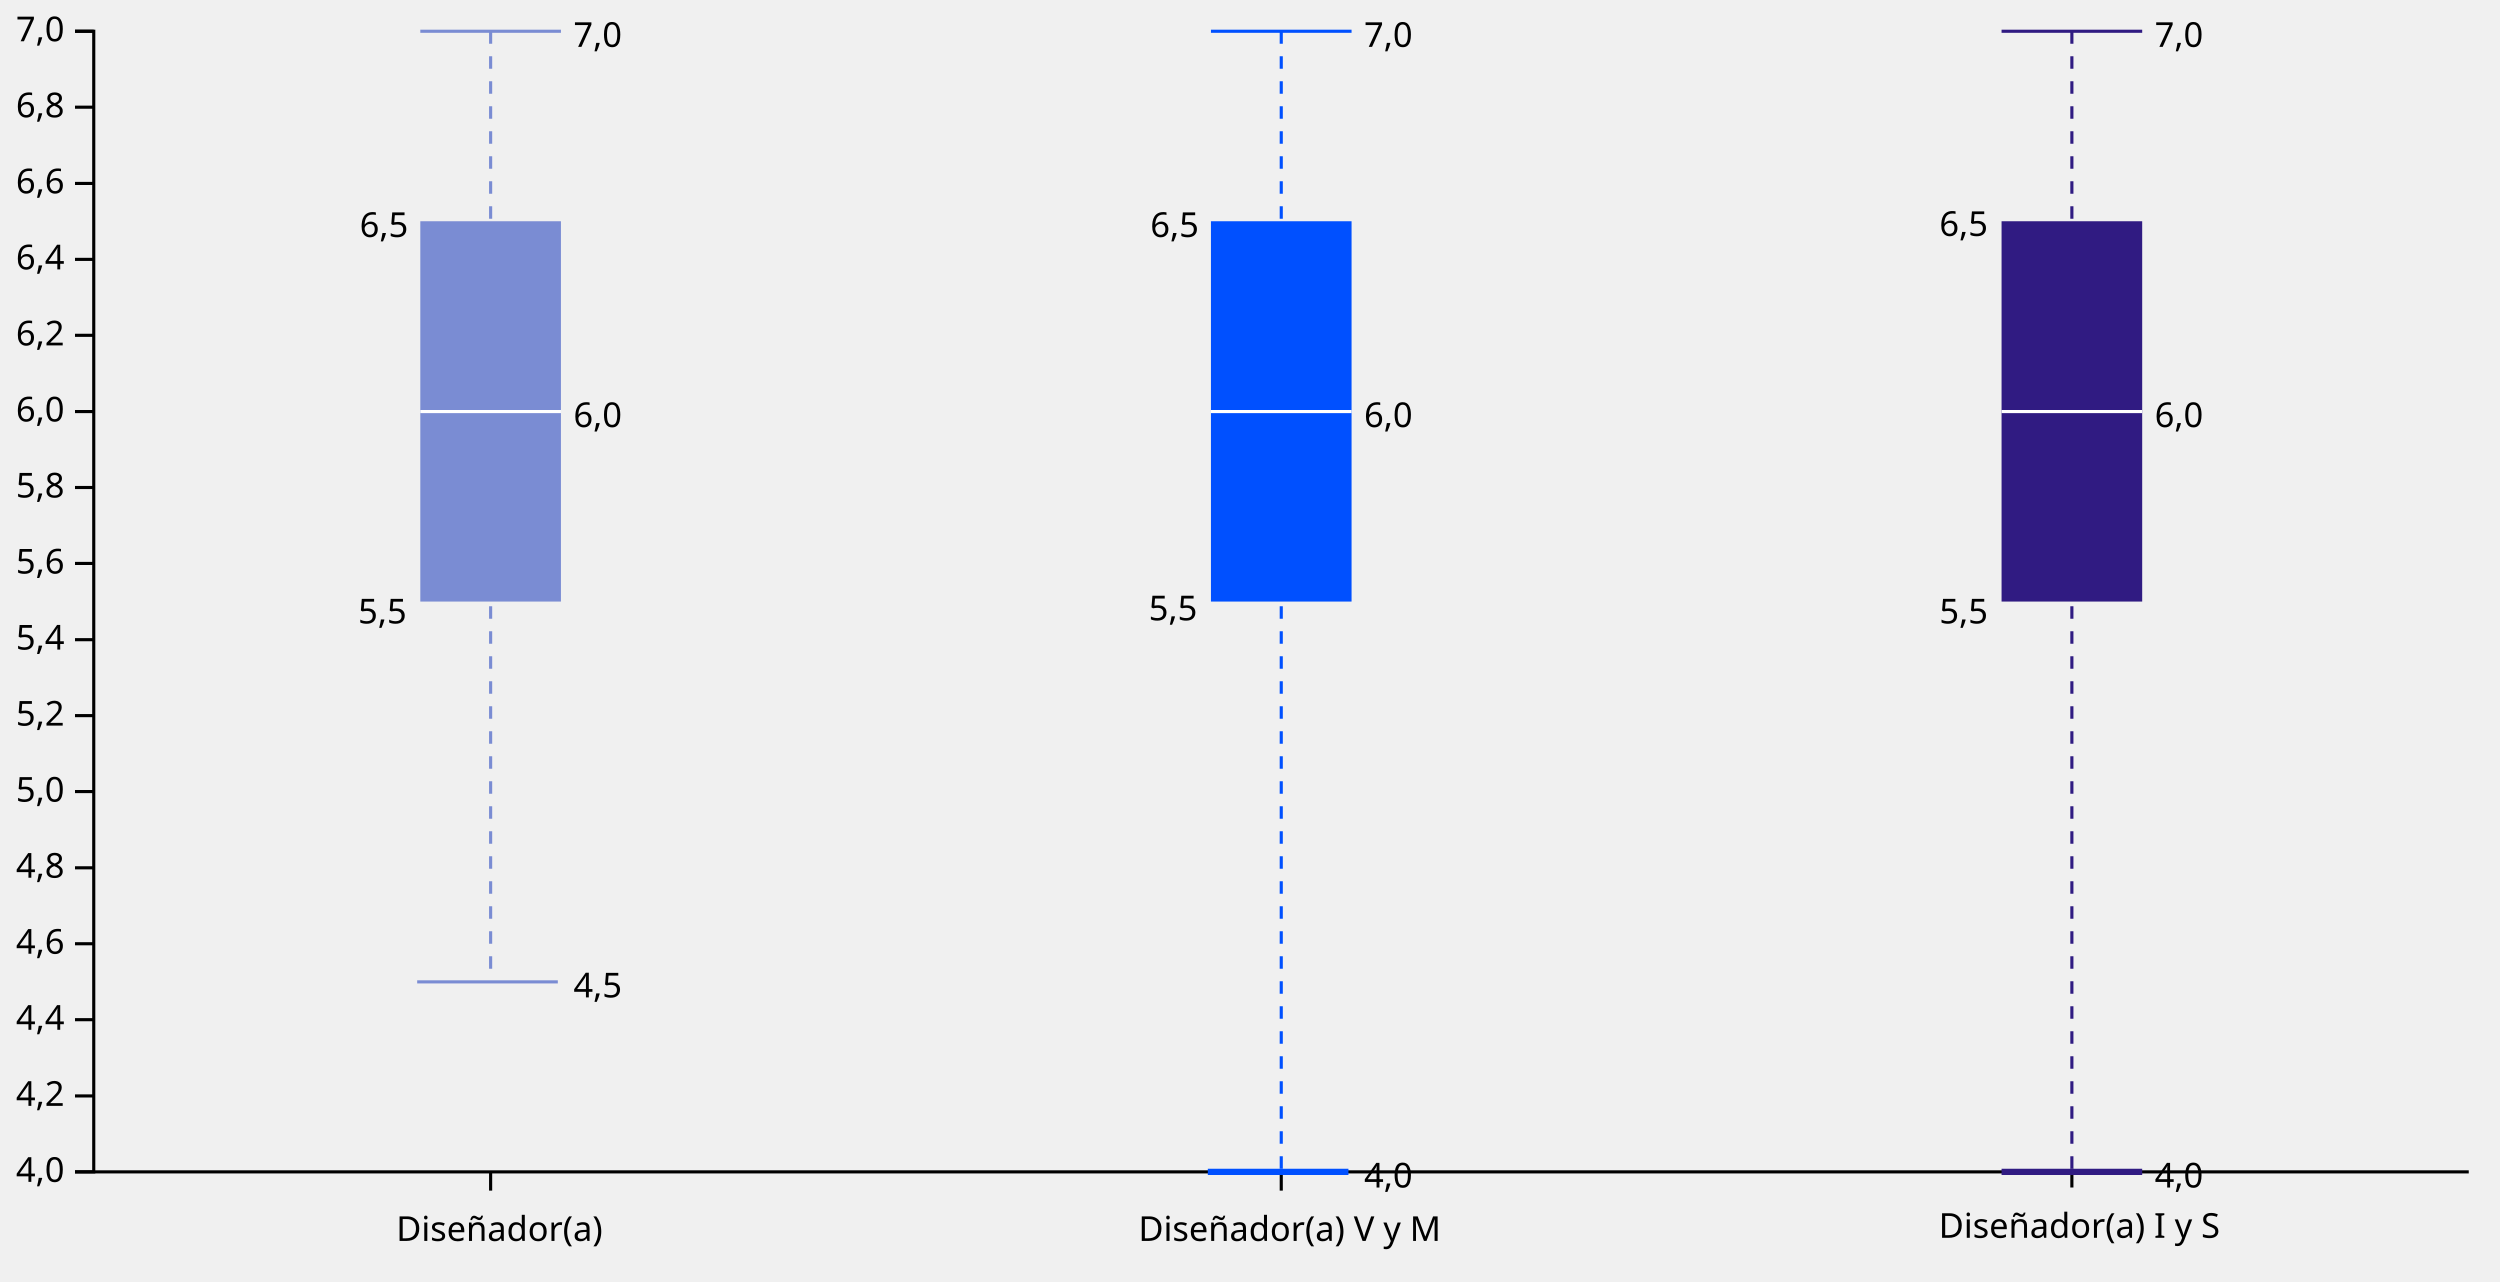
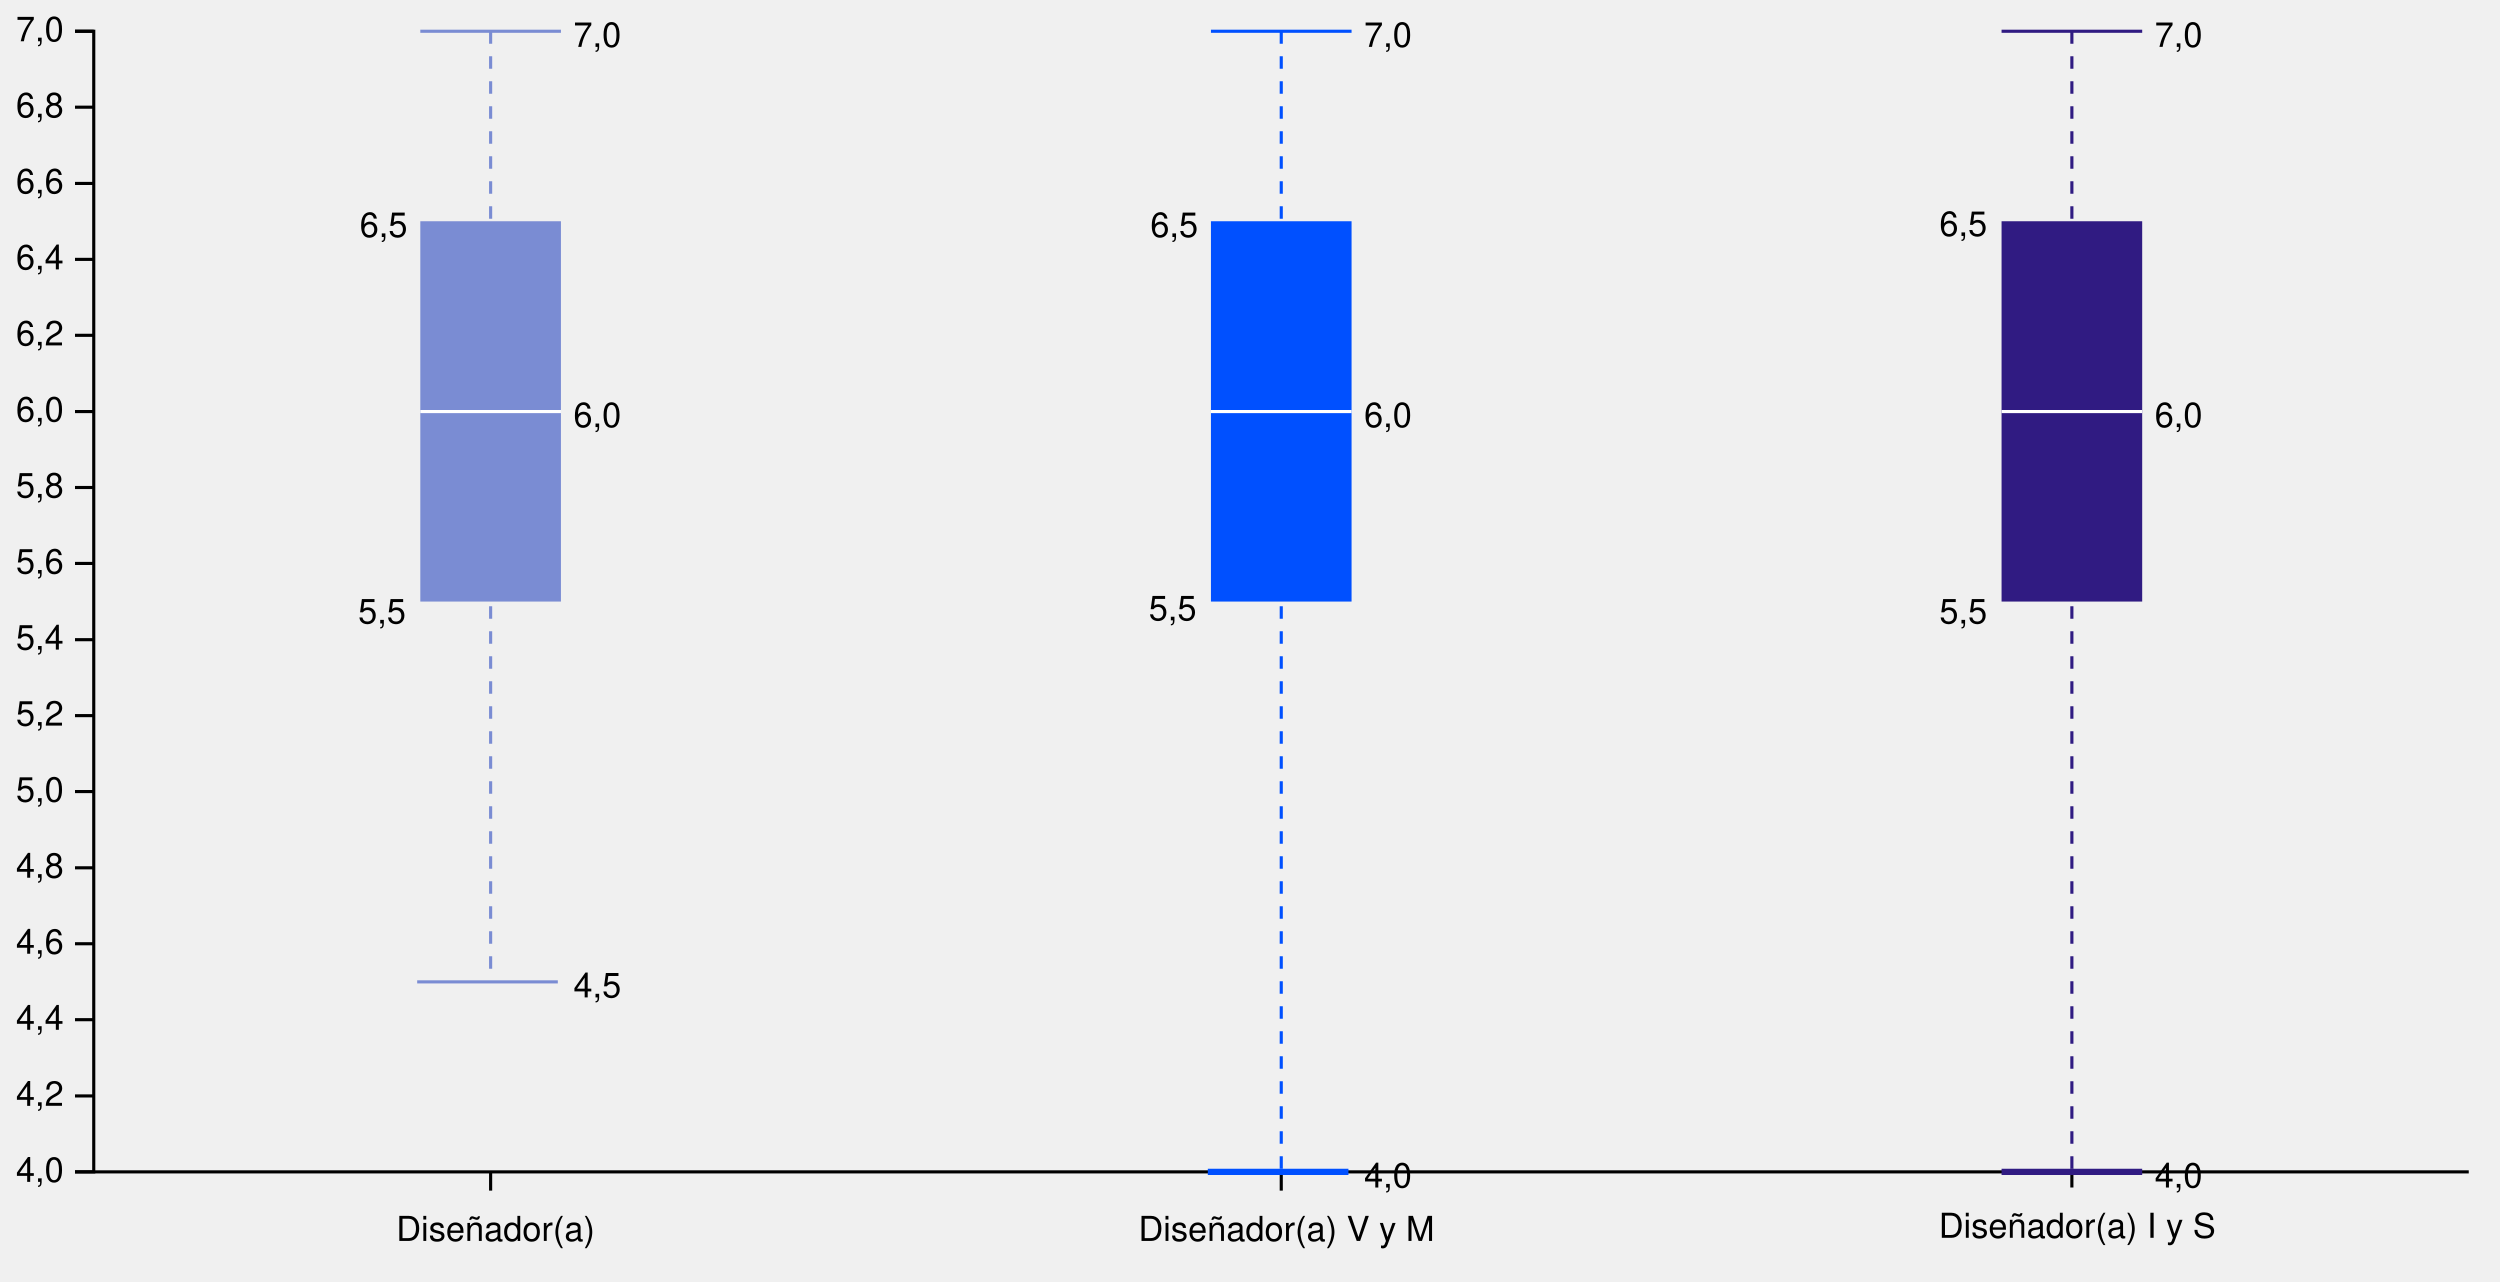
<svg xmlns="http://www.w3.org/2000/svg" version="1.2" viewBox="0 0 800 410">
  <style>
        tspan {
            white-space: pre;
        }
        .s0 {
            fill: none;
            stroke: #000000;
        }
        .t1 {
            font-size: 11px;
            fill: #000000;
-             font-family: Bahnschrift-Light, Bahnschrift;
+             font-family: Helvetica;
        }
        .t2 {
            font-size: 11px;
            fill: #000000;
-             font-family: Bahnschrift-Light, Bahnschrift;
+             font-family: Helvetica;
        }
        .s3 {
            fill: #000000;
            stroke: #301B82;
            stroke-dasharray: 4;
        }
        .s4 {
            fill: #000000;
            stroke: #301B82;
        }
        .s5 {
            fill: #301B82;
        }
        .s6 {
            fill: #000000;
            stroke: #ffffff;
        }
        .s7 {
            fill: #000000;
            stroke: #301B82;
            stroke-width: 2;
        }
        .s8 {
            fill: #000000;
            stroke: #0050FF;
            stroke-dasharray: 4;
        }
        .s9 {
            fill: #000000;
            stroke: #0050FF;
        }
        .s10 {
            fill: #0050FF;
        }
        .s11 {
            fill: #000000;
            stroke: #0050FF;
            stroke-width: 2;
        }
        .s12 {
            fill: #000000;
            stroke: #7A8CD3;
            stroke-dasharray: 4;
        }
        .s13 {
            fill: #000000;
            stroke: #7A8CD3;
        }
        .s14 {
            fill: #7A8CD3;
        }
    </style>
  <g id="viz">
    <g id="ejes">
      <g id="y">
        <path class="s0" d="m24 375h6v-365h-6" />
        <g>
          <path class="s0" d="m790 375h-766" />
          <text id="4.0" style="transform: matrix(1, 0, 0, 1, 21, 378.2);">
            <tspan x="-15.9" y="0" class="t1">4,0</tspan>
          </text>
        </g>
        <g>
          <path class="s0" d="m30 350.7h-6" />
          <text id="4.2" style="transform: matrix(1, 0, 0, 1, 21, 353.867);">
            <tspan x="-15.9" y="0" class="t1">4,2</tspan>
          </text>
        </g>
        <g>
          <path class="s0" d="m30 326.3h-6" />
          <text id="4.4" style="transform: matrix(1, 0, 0, 1, 21, 329.533);">
            <tspan x="-15.9" y="0" class="t1">4,4</tspan>
          </text>
        </g>
        <g>
          <path class="s0" d="m30 302h-6" />
          <text id="4.6" style="transform: matrix(1, 0, 0, 1, 21, 305.2);">
            <tspan x="-15.9" y="0" class="t1">4,6</tspan>
          </text>
        </g>
        <g>
          <path class="s0" d="m30 277.7h-6" />
          <text id="4.8" style="transform: matrix(1, 0, 0, 1, 21, 280.867);">
            <tspan x="-15.9" y="0" class="t1">4,8</tspan>
          </text>
        </g>
        <g>
          <path class="s0" d="m30 253.3h-6" />
          <text id="5.0" style="transform: matrix(1, 0, 0, 1, 21, 256.533);">
            <tspan x="-15.9" y="0" class="t1">5,0</tspan>
          </text>
        </g>
        <g>
          <path class="s0" d="m30 229h-6" />
          <text id="5.2" style="transform: matrix(1, 0, 0, 1, 21, 232.2);">
            <tspan x="-15.9" y="0" class="t1">5,2</tspan>
          </text>
        </g>
        <g>
          <path class="s0" d="m30 204.7h-6" />
          <text id="5.4" style="transform: matrix(1, 0, 0, 1, 21, 207.867);">
            <tspan x="-15.9" y="0" class="t1">5,4</tspan>
          </text>
        </g>
        <g>
          <path class="s0" d="m30 180.3h-6" />
          <text id="5.6" style="transform: matrix(1, 0, 0, 1, 21, 183.533);">
            <tspan x="-15.9" y="0" class="t1">5,6</tspan>
          </text>
        </g>
        <g>
          <path class="s0" d="m30 156h-6" />
          <text id="5.8" style="transform: matrix(1, 0, 0, 1, 21, 159.2);">
            <tspan x="-15.9" y="0" class="t1">5,8</tspan>
          </text>
        </g>
        <g>
          <path class="s0" d="m30 131.7h-6" />
          <text id="6.0" style="transform: matrix(1, 0, 0, 1, 21, 134.867);">
            <tspan x="-15.9" y="0" class="t1">6,0</tspan>
          </text>
        </g>
        <g>
          <path class="s0" d="m30 107.3h-6" />
          <text id="6.2" style="transform: matrix(1, 0, 0, 1, 21, 110.533);">
            <tspan x="-15.9" y="0" class="t1">6,2</tspan>
          </text>
        </g>
        <g>
          <path class="s0" d="m30 83h-6" />
          <text id="6.4" style="transform: matrix(1, 0, 0, 1, 21, 86.2);">
            <tspan x="-15.9" y="0" class="t1">6,4</tspan>
          </text>
        </g>
        <g>
          <path class="s0" d="m30 58.7h-6" />
          <text id="6.6" style="transform: matrix(1, 0, 0, 1, 21, 61.867);">
            <tspan x="-15.9" y="0" class="t1">6,6</tspan>
          </text>
        </g>
        <g>
          <path class="s0" d="m30 34.3h-6" />
          <text id="6.8" style="transform: matrix(1, 0, 0, 1, 21, 37.533);">
            <tspan x="-15.9" y="0" class="t1">6,8</tspan>
          </text>
        </g>
        <g>
          <path class="s0" d="m30 10h-6" />
          <text id="7.0" style="transform: matrix(1, 0, 0, 1, 21, 13.2);">
            <tspan x="-15.9" y="0" class="t1">7,0</tspan>
          </text>
        </g>
      </g>
      <g id="x">
        <g>
          <path class="s0" d="m157 375v6" />
          <text id="Diseñador/a" style="transform: matrix(1, 0, 0, 1, 157, 397.1);">
            <tspan x="-30.2" y="0" class="t1">Diseñador(a)</tspan>
          </text>
        </g>
        <g>
          <path class="s0" d="m410 375v6" />
          <text id="Diseñador/a V y M" style="transform: matrix(1, 0, 0, 1, 410, 397.1);">
            <tspan x="-45.7" y="0" class="t1">Diseñador(a) V y M</tspan>
          </text>
        </g>
        <g>
          <path class="s0" d="m663 374v6" />
          <text id="Diseñador/a I y S" style="transform: matrix(1, 0, 0, 1, 663, 396.1);">
            <tspan x="-42.6" y="0" class="t1">Diseñador(a) I y S</tspan>
          </text>
        </g>
      </g>
    </g>
    <g id="boxplot I y S">
      <text id="7,0" style="transform: matrix(1, 0, 0, 1, 689.5, 15);">
        <tspan x="0" y="0" class="t2">7,0</tspan>
      </text>
      <text id="4,0" style="transform: matrix(1, 0, 0, 1, 689.5, 380);">
        <tspan x="0" y="0" class="t2">4,0</tspan>
      </text>
      <text id="6,0" style="transform: matrix(1, 0, 0, 1, 689.5, 136.667);">
        <tspan x="0" y="0" class="t2">6,0</tspan>
      </text>
      <text id="5,5" style="transform: matrix(1, 0, 0, 1, 636.5, 199.5);">
        <tspan x="-15.9" y="0" class="t2">5,5</tspan>
      </text>
      <text id="6,5" style="transform: matrix(1, 0, 0, 1, 636.5, 75.5);">
        <tspan x="-15.9" y="0" class="t2">6,5</tspan>
      </text>
      <path class="s3" d="m663 10v365" />
      <path class="s4" d="m640.5 10h45" />
      <path class="s5" d="m640.5 70.8h45v121.7h-45z" />
      <path class="s6" d="m640.5 131.7h45" />
      <path id="abajo" class="s7" d="m640.5 375h45" />
    </g>
    <g id="boxplot V y M">
      <text id="7,0" style="transform: matrix(1, 0, 0, 1, 436.5, 15);">
        <tspan x="0" y="0" class="t2">7,0</tspan>
      </text>
      <text id="4,0" style="transform: matrix(1, 0, 0, 1, 436.5, 380);">
        <tspan x="0" y="0" class="t2">4,0</tspan>
      </text>
      <text id="6,0" style="transform: matrix(1, 0, 0, 1, 436.5, 136.667);">
        <tspan x="0" y="0" class="t2">6,0</tspan>
      </text>
      <text id="5,5" style="transform: matrix(1, 0, 0, 1, 383.5, 198.5);">
        <tspan x="-15.9" y="0" class="t2">5,5</tspan>
      </text>
      <text id="6,5" style="transform: matrix(1, 0, 0, 1, 384, 75.833);">
        <tspan x="-15.9" y="0" class="t2">6,5</tspan>
      </text>
      <path id="Layer copy" class="s8" d="m410 10v365" />
      <path id="Layer copy 2" class="s9" d="m387.5 10h45" />
      <path id="Layer copy 3" class="s6" d="m387.5 131.7h45" />
      <path id="Layer copy 6" class="s10" d="m387.5 70.8h45v121.7h-45z" />
      <path id="Layer copy 7" class="s6" d="m387.5 131.7h45" />
      <path id="abajo" class="s11" d="m386.5 375h45" />
    </g>
    <g id="boxplot sin mención">
      <text id="7,0" style="transform: matrix(1, 0, 0, 1, 183.5, 15);">
        <tspan x="0" y="0" class="t2">7,0</tspan>
      </text>
      <text id="4,5" style="transform: matrix(1, 0, 0, 1, 183.5, 319.167);">
        <tspan x="0" y="0" class="t2">4,5</tspan>
      </text>
      <text id="6,0" style="transform: matrix(1, 0, 0, 1, 183.5, 136.667);">
        <tspan x="0" y="0" class="t2">6,0</tspan>
      </text>
      <text id="5,5" style="transform: matrix(1, 0, 0, 1, 130.5, 199.5);">
        <tspan x="-15.9" y="0" class="t2">5,5</tspan>
      </text>
      <text id="6,5" style="transform: matrix(1, 0, 0, 1, 131, 75.833);">
        <tspan x="-15.9" y="0" class="t2">6,5</tspan>
      </text>
      <path class="s12" d="m157 10v304.2" />
      <path class="s13" d="m134.5 10h45" />
      <path class="s13" d="m133.5 314.2h45" />
      <path class="s14" d="m134.5 70.8h45v121.7h-45z" />
      <path class="s6" d="m134.5 131.7h45" />
    </g>
  </g>
</svg>
